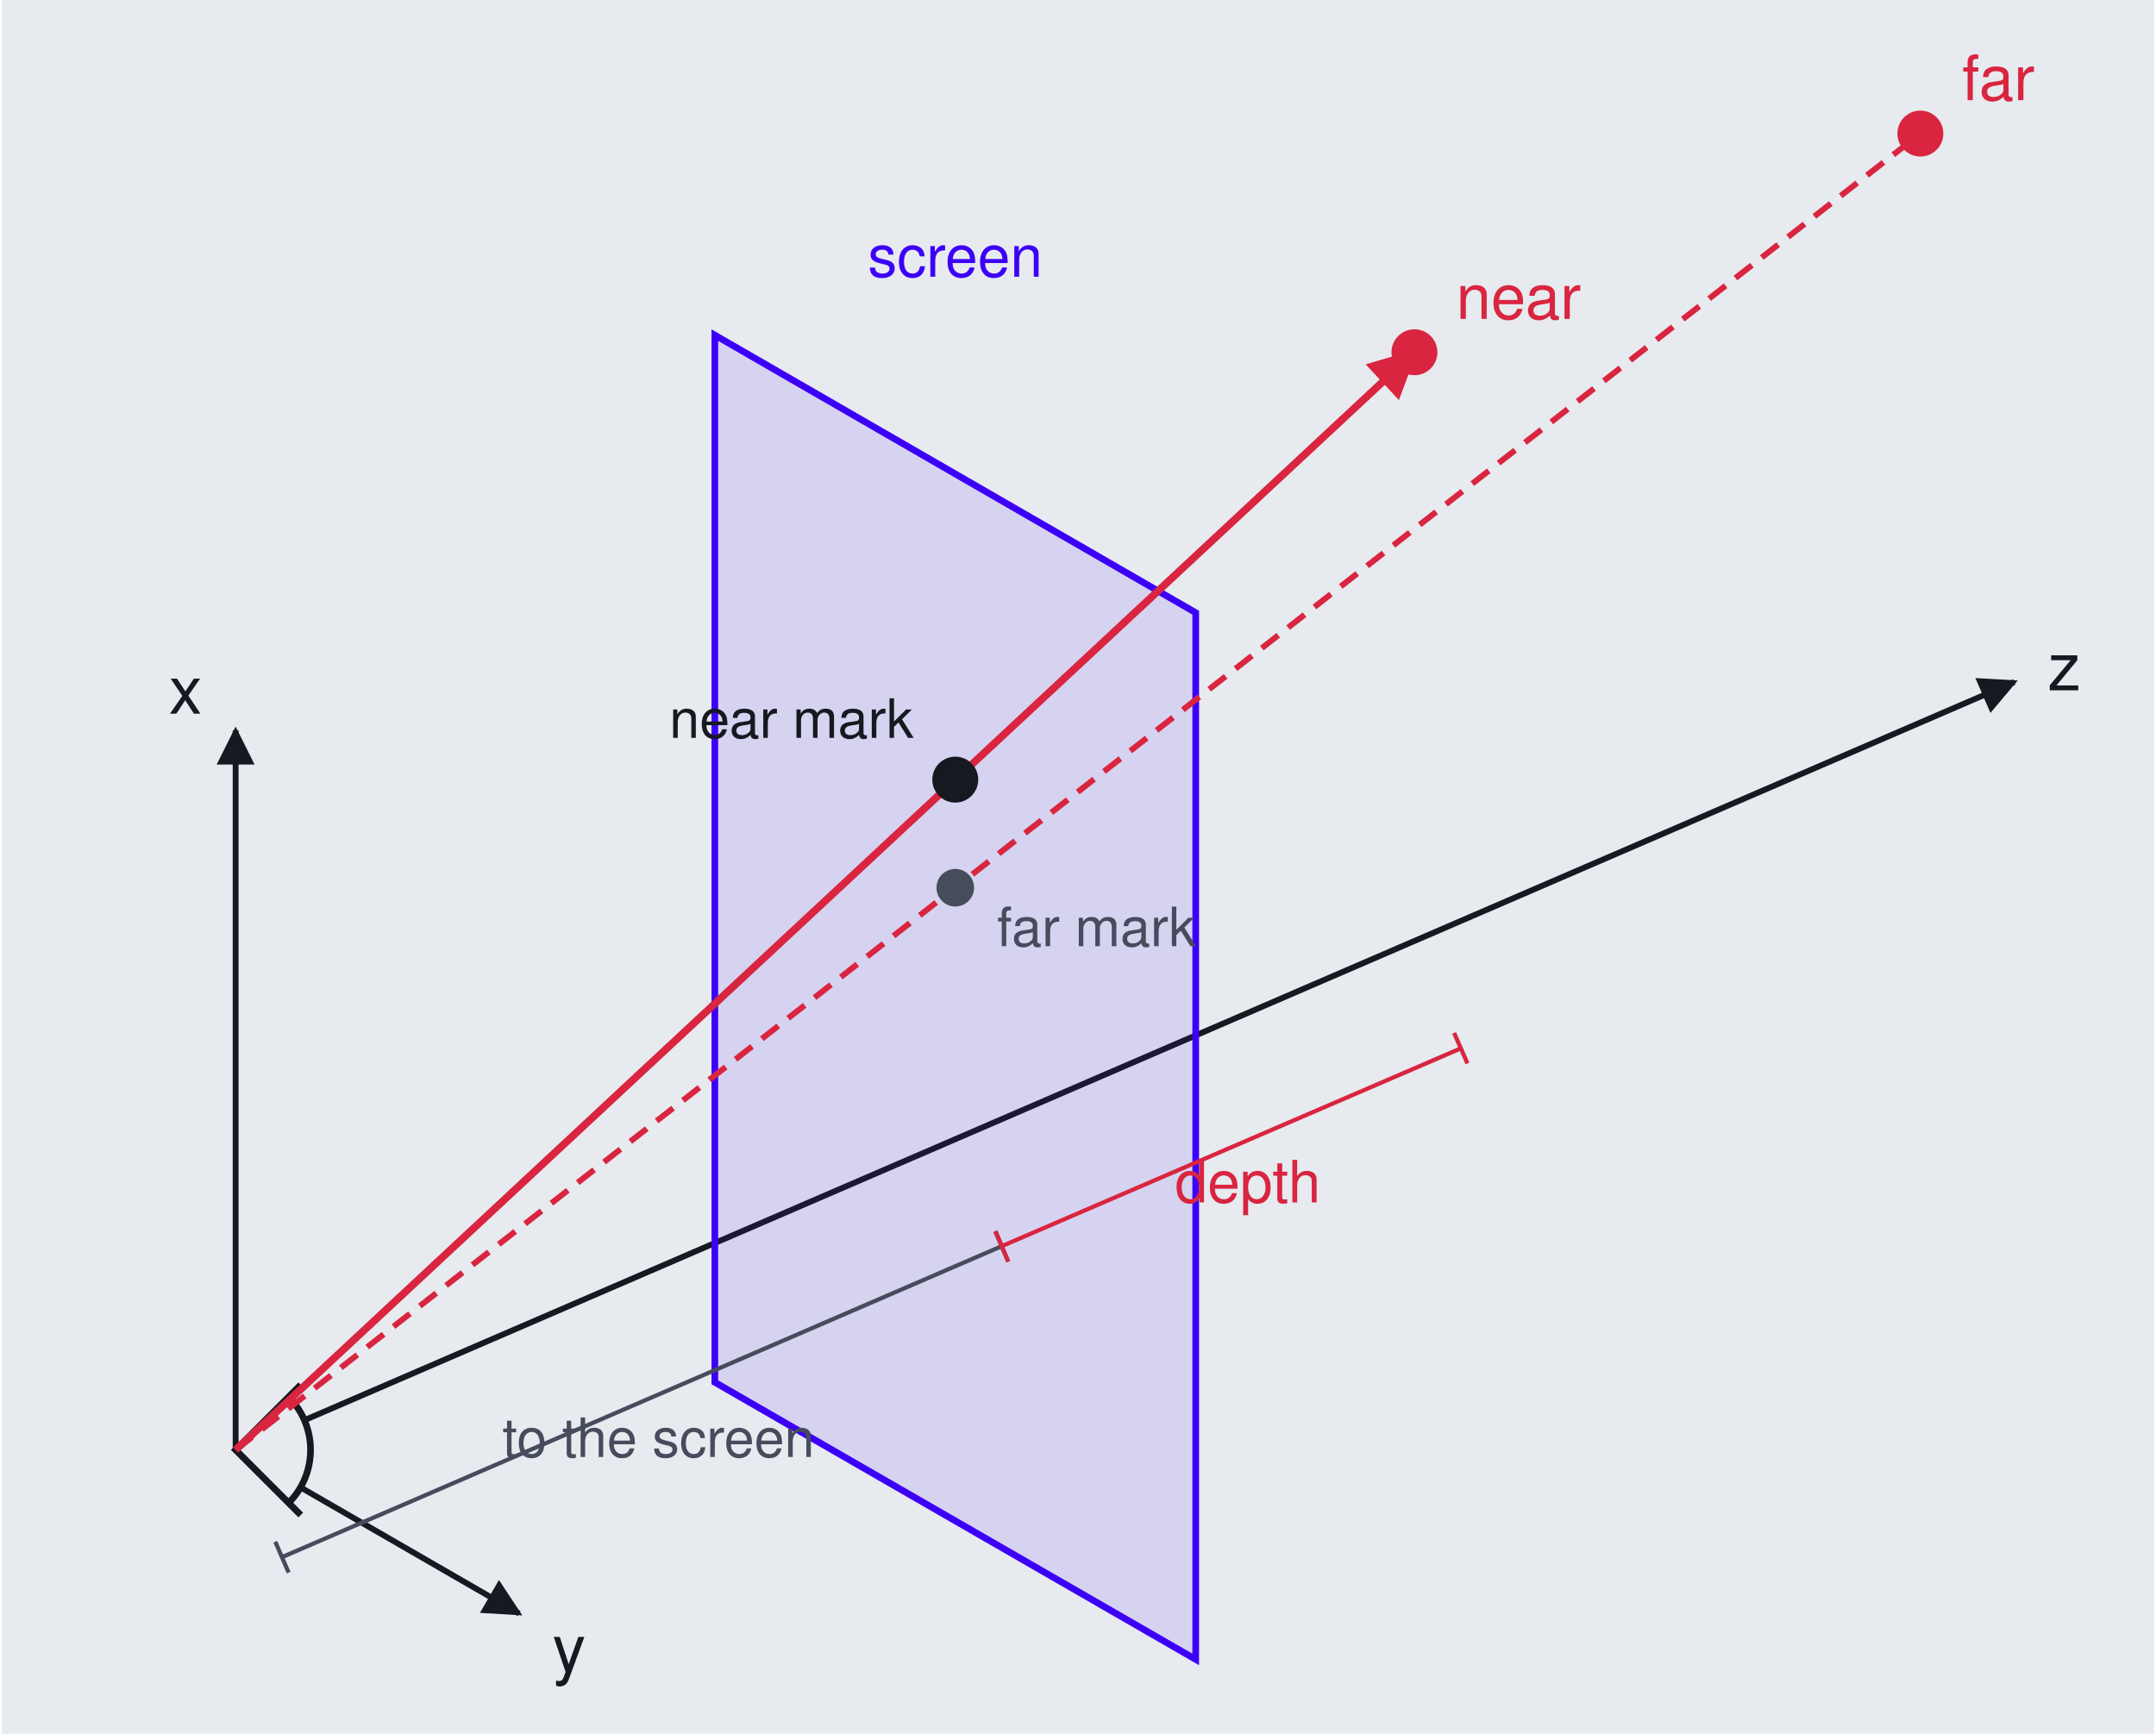
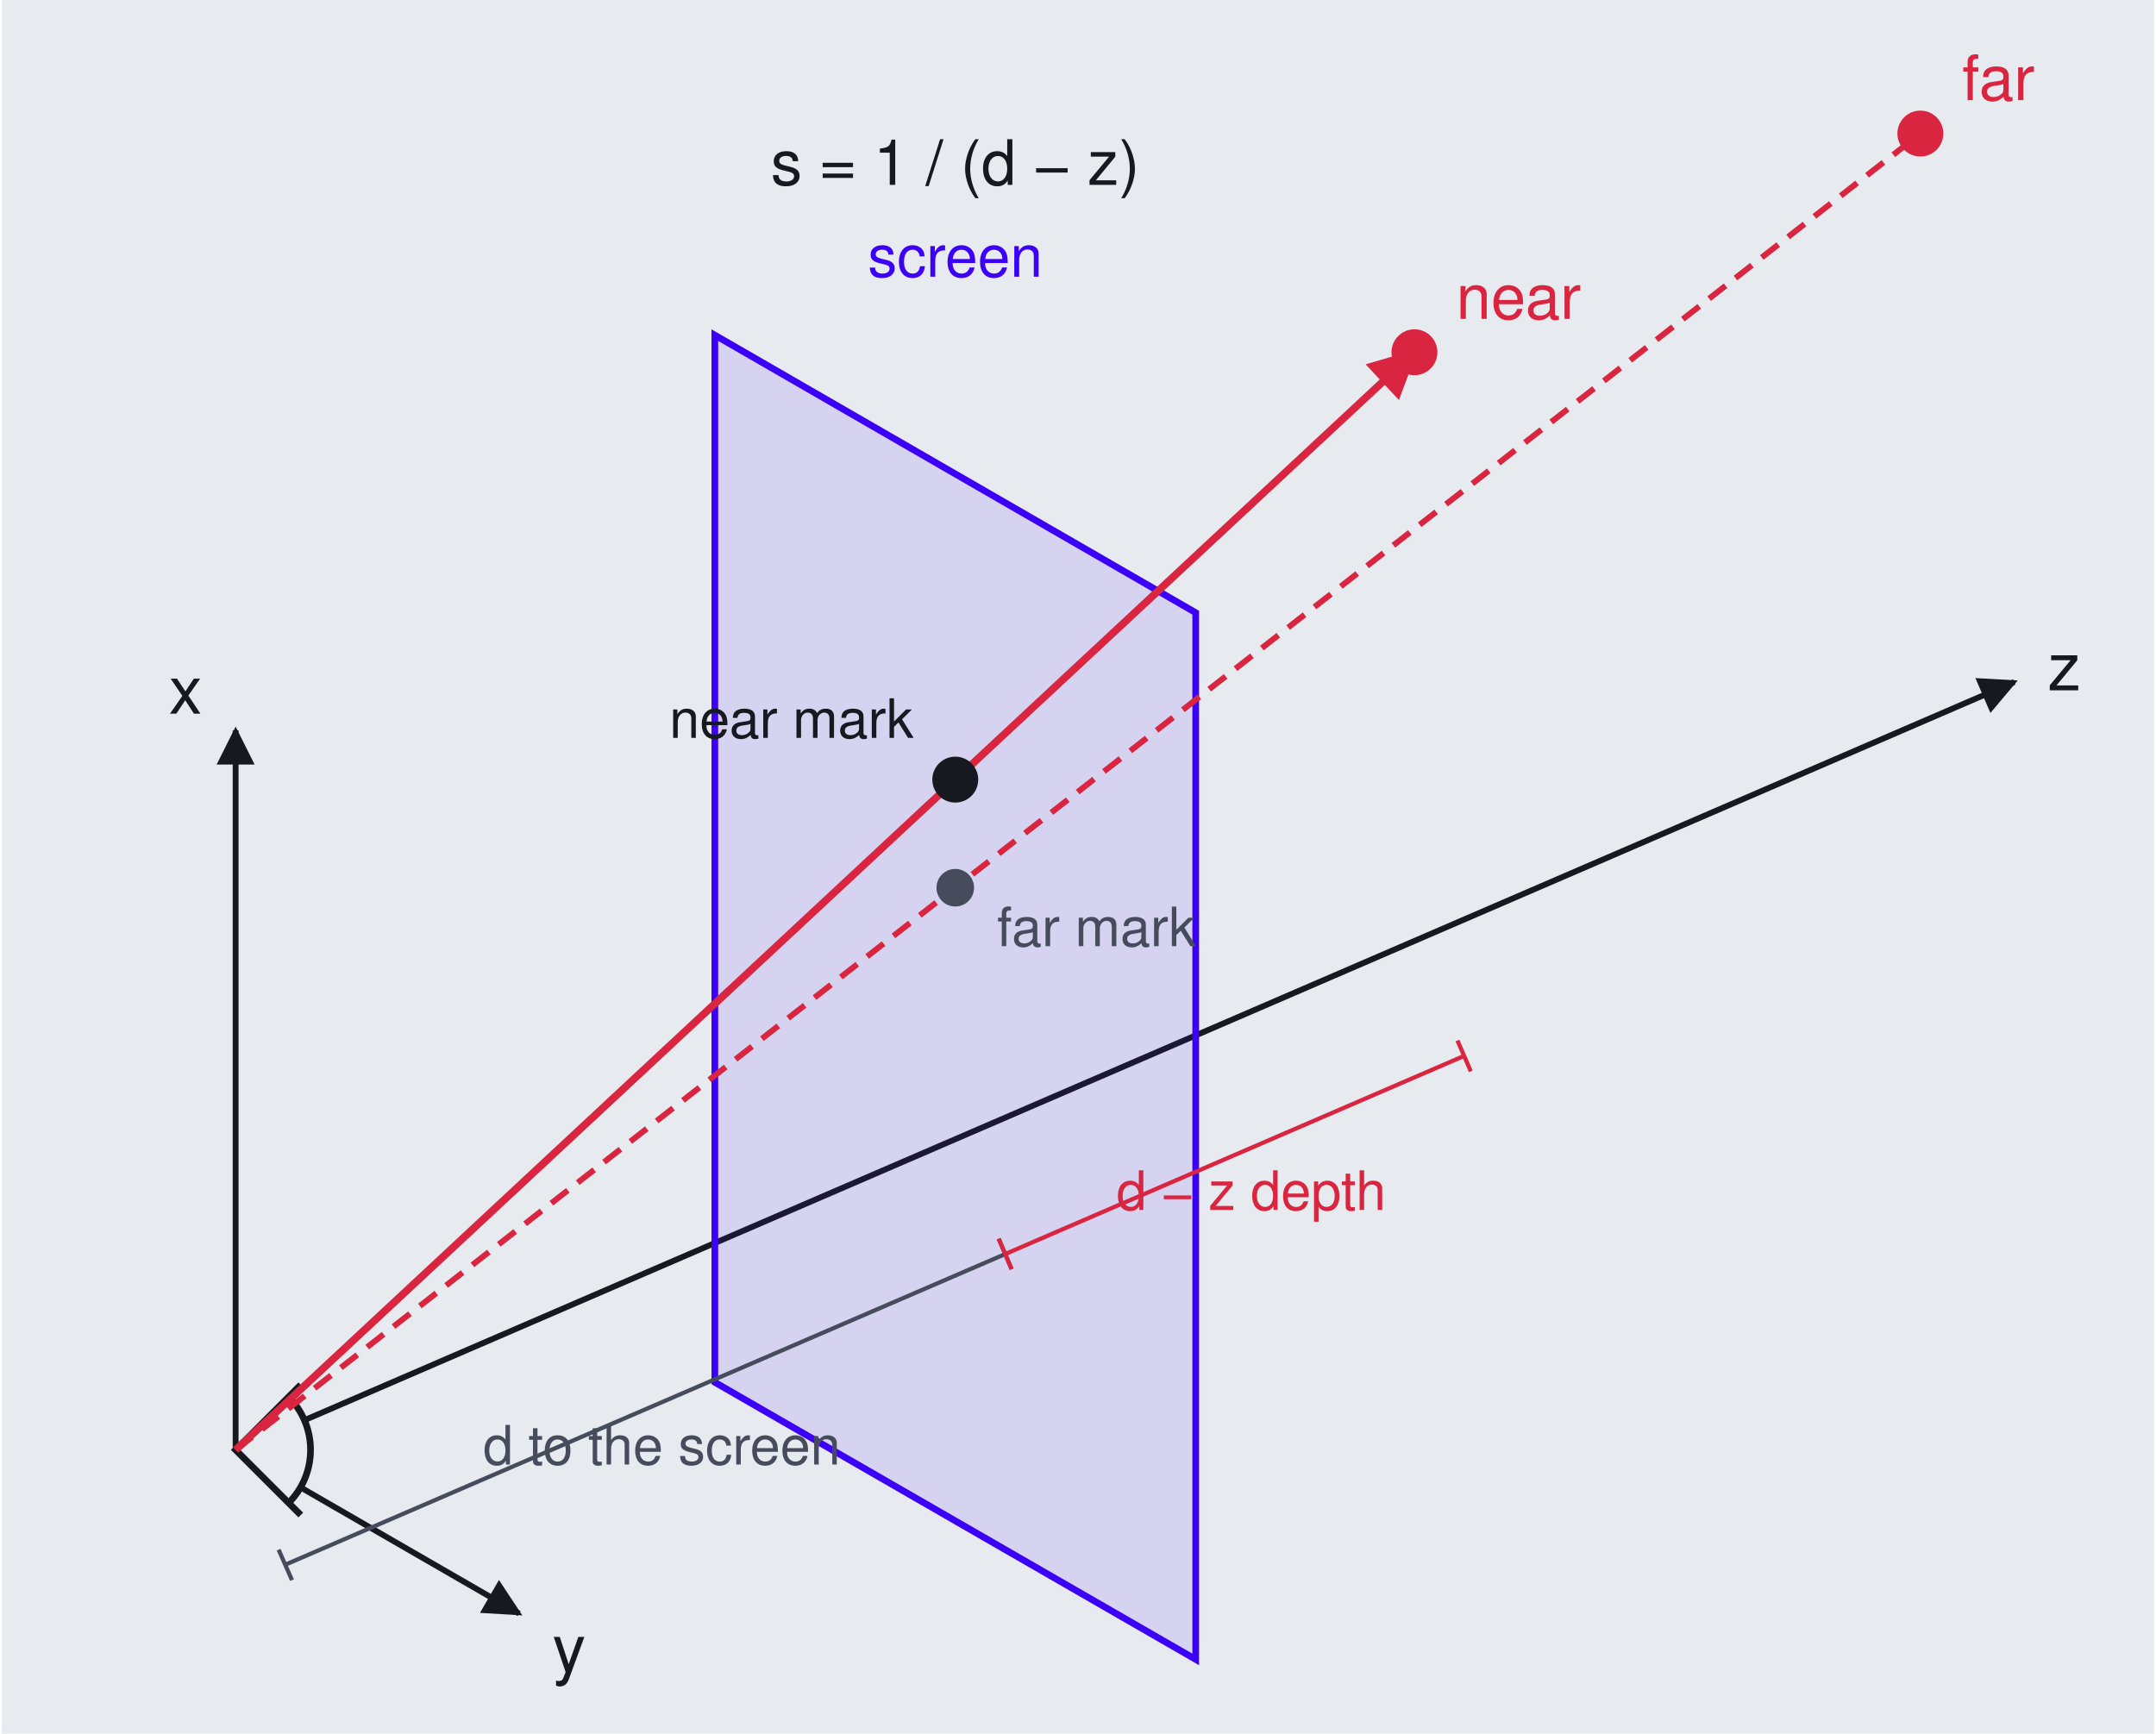
<svg xmlns="http://www.w3.org/2000/svg" viewBox="14.0 -97.4 515.6 415.4" width="516" height="415" role="img">
  <rect x="14.0" y="-97.4" width="515.6" height="415.4" fill="#e7eaef" />
  <defs>
    <marker id="fp-ink" viewBox="0 0 10 10" refX="9" refY="5" markerWidth="6.5" markerHeight="6.5" orient="auto">
      <path d="M0,0 L10,5 L0,10 z" fill="#171920" />
    </marker>
    <marker id="fp-coral" viewBox="0 0 10 10" refX="9" refY="5" markerWidth="6.5" markerHeight="6.5" orient="auto">
      <path d="M0,0 L10,5 L0,10 z" fill="#d9253f" />
    </marker>
    <marker id="fp-blue" viewBox="0 0 10 10" refX="9" refY="5" markerWidth="6.5" markerHeight="6.5" orient="auto">
      <path d="M0,0 L10,5 L0,10 z" fill="#3c00f7" />
    </marker>
  </defs>
  <line x1="70.0" y1="250.0" x2="496.1" y2="66.0" stroke="#171920" stroke-width="1.4" fill="none" marker-end="url(#fp-ink)" />
  <line x1="70.0" y1="250.0" x2="70.0" y2="77.6" stroke="#171920" stroke-width="1.4" fill="none" marker-end="url(#fp-ink)" />
  <line x1="70.0" y1="250.0" x2="137.9" y2="289.2" stroke="#171920" stroke-width="1.4" fill="none" marker-end="url(#fp-ink)" />
  <text x="504.1" y="68.0" font-family="ui-monospace, GeistMonoVariableVF, Helvetica, monospace" font-size="16" fill="#171920" text-anchor="start">z</text>
  <text x="54.0" y="73.6" font-family="ui-monospace, GeistMonoVariableVF, Helvetica, monospace" font-size="16" fill="#171920" text-anchor="start">x</text>
  <text x="145.9" y="303.2" font-family="ui-monospace, GeistMonoVariableVF, Helvetica, monospace" font-size="16" fill="#171920" text-anchor="start">y</text>
  <polygon points="184.8,-17.1 300.0,49.4 300.0,300.2 184.8,233.8" fill="#3c00f7" fill-opacity="0.10" stroke="#3c00f7" stroke-width="1.6" />
  <text x="242.4" y="-31.1" font-family="ui-monospace, GeistMonoVariableVF, Helvetica, monospace" font-size="14" fill="#3c00f7" text-anchor="middle">screen</text>
  <path d="M70.0,250.0 L82.7,237.3 A18.0,18.0 0 0 1 82.7,262.7 Z" fill="#e7eaef" stroke="none" />
  <path d="M85.6,234.4 L70.0,250.0 L85.6,265.6" fill="none" stroke="#171920" stroke-width="1.6" stroke-linejoin="miter" />
  <path d="M82.7,237.3 A18.0,18.0 0 0 1 82.7,262.7" fill="none" stroke="#171920" stroke-width="1.6" />
  <line x1="70.0" y1="250.0" x2="352.4" y2="-13.0" stroke="#d9253f" stroke-width="1.8" fill="none" marker-end="url(#fp-coral)" />
  <line x1="70.0" y1="250.0" x2="473.6" y2="-65.4" stroke="#d9253f" stroke-width="1.4" fill="none" stroke-dasharray="5 3" />
  <circle cx="242.4" cy="89.4" r="5.5" fill="#171920" />
  <circle cx="242.4" cy="115.3" r="4.5" fill="#464c5c" />
  <circle cx="352.4" cy="-13.0" r="5.5" fill="#d9253f" />
  <circle cx="473.6" cy="-65.4" r="5.5" fill="#d9253f" />
  <text x="362.4" y="-21.0" font-family="ui-monospace, GeistMonoVariableVF, Helvetica, monospace" font-size="15" fill="#d9253f" text-anchor="start">near</text>
  <text x="483.6" y="-73.4" font-family="ui-monospace, GeistMonoVariableVF, Helvetica, monospace" font-size="15" fill="#d9253f" text-anchor="start">far</text>
  <text x="232.4" y="79.4" font-family="ui-monospace, GeistMonoVariableVF, Helvetica, monospace" font-size="13" fill="#171920" text-anchor="end">near mark</text>
  <text x="252.4" y="129.3" font-family="ui-monospace, GeistMonoVariableVF, Helvetica, monospace" font-size="13" fill="#464c5c" text-anchor="start">far mark</text>
-   <line x1="81.1" y1="275.7" x2="253.5" y2="201.2" stroke="#464c5c" stroke-width="1" fill="none" />
-   <line x1="79.5" y1="272.0" x2="82.7" y2="279.4" stroke="#464c5c" stroke-width="1" fill="none" />
-   <line x1="252.0" y1="197.6" x2="255.1" y2="204.9" stroke="#464c5c" stroke-width="1" fill="none" />
-   <text x="171.3" y="251.7" font-family="ui-monospace, GeistMonoVariableVF, Helvetica, monospace" font-size="13" fill="#464c5c" text-anchor="middle">to the screen</text>
-   <line x1="253.5" y1="201.2" x2="363.5" y2="153.8" stroke="#d9253f" stroke-width="1" fill="none" />
-   <line x1="252.0" y1="197.6" x2="255.1" y2="204.9" stroke="#d9253f" stroke-width="1" fill="none" />
-   <line x1="361.9" y1="150.1" x2="365.1" y2="157.4" stroke="#d9253f" stroke-width="1" fill="none" />
-   <text x="312.5" y="190.7" font-family="ui-monospace, GeistMonoVariableVF, Helvetica, monospace" font-size="14" fill="#d9253f" text-anchor="middle">depth</text>
+   <line x1="81.9" y1="277.5" x2="254.3" y2="203.1" stroke="#464c5c" stroke-width="1" fill="none" />
+   <line x1="80.3" y1="273.9" x2="83.5" y2="281.2" stroke="#464c5c" stroke-width="1" fill="none" />
+   <line x1="252.8" y1="199.4" x2="255.9" y2="206.7" stroke="#464c5c" stroke-width="1" fill="none" />
+   <text x="172.1" y="253.5" font-family="ui-monospace, GeistMonoVariableVF, Helvetica, monospace" font-size="13" fill="#464c5c" text-anchor="middle">d  to the screen</text>
+   <line x1="254.3" y1="203.1" x2="364.3" y2="155.6" stroke="#d9253f" stroke-width="1" fill="none" />
+   <line x1="252.8" y1="199.4" x2="255.9" y2="206.7" stroke="#d9253f" stroke-width="1" fill="none" />
+   <line x1="362.7" y1="151.9" x2="365.9" y2="159.3" stroke="#d9253f" stroke-width="1" fill="none" />
+   <text x="313.3" y="192.5" font-family="ui-monospace, GeistMonoVariableVF, Helvetica, monospace" font-size="13" fill="#d9253f" text-anchor="middle">d − z  depth</text>
+   <text x="242.4" y="-53.1" font-family="ui-monospace, GeistMonoVariableVF, Helvetica, monospace" font-size="15" fill="#171920" text-anchor="middle">s = 1 / (d − z)</text>
</svg>
